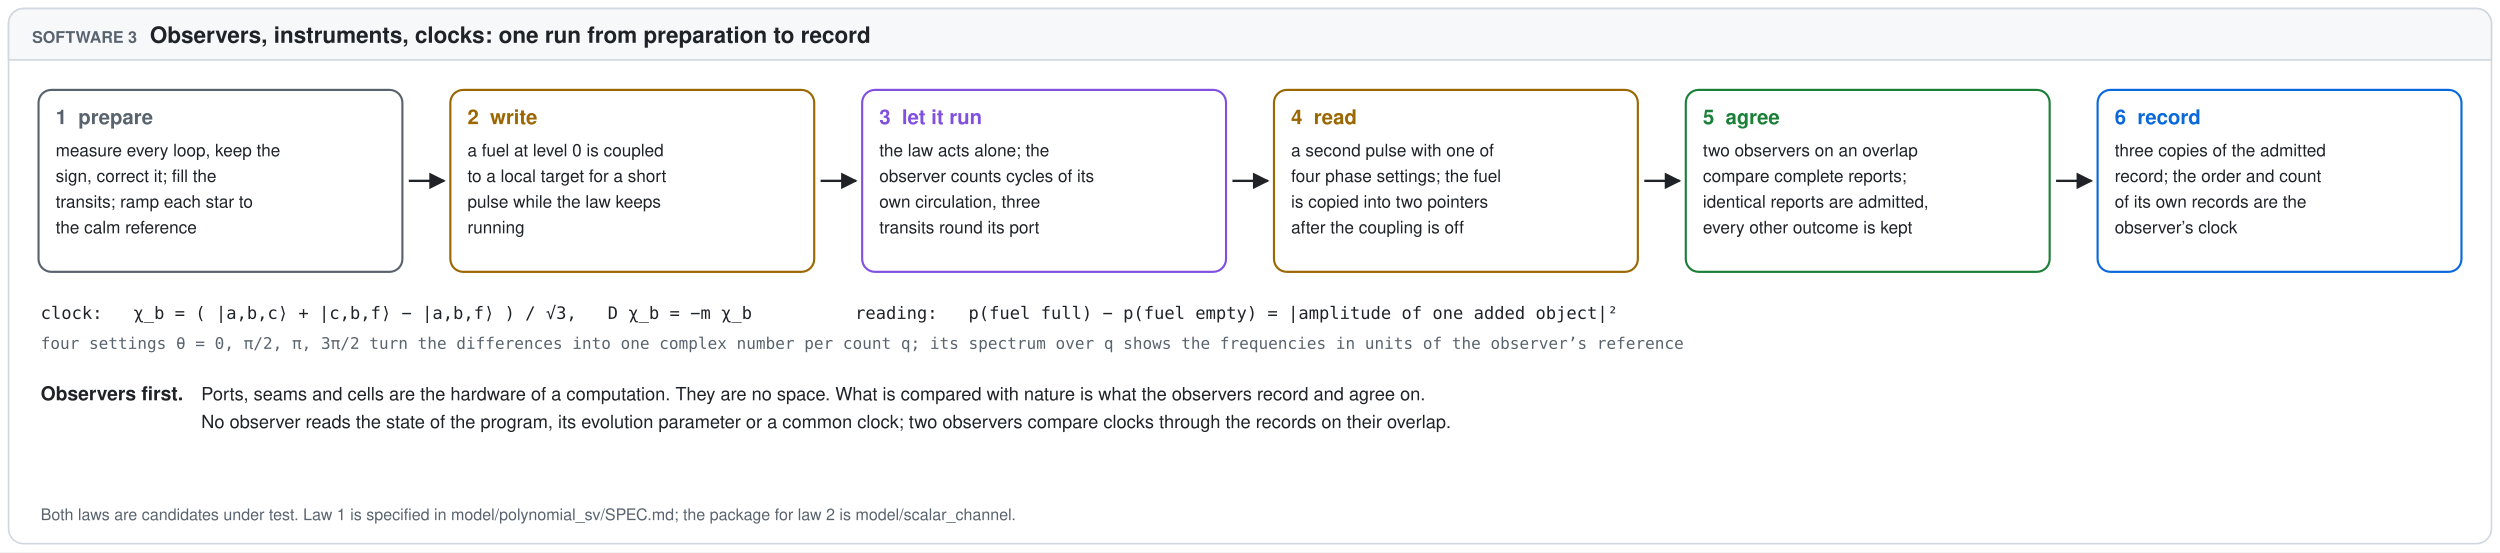
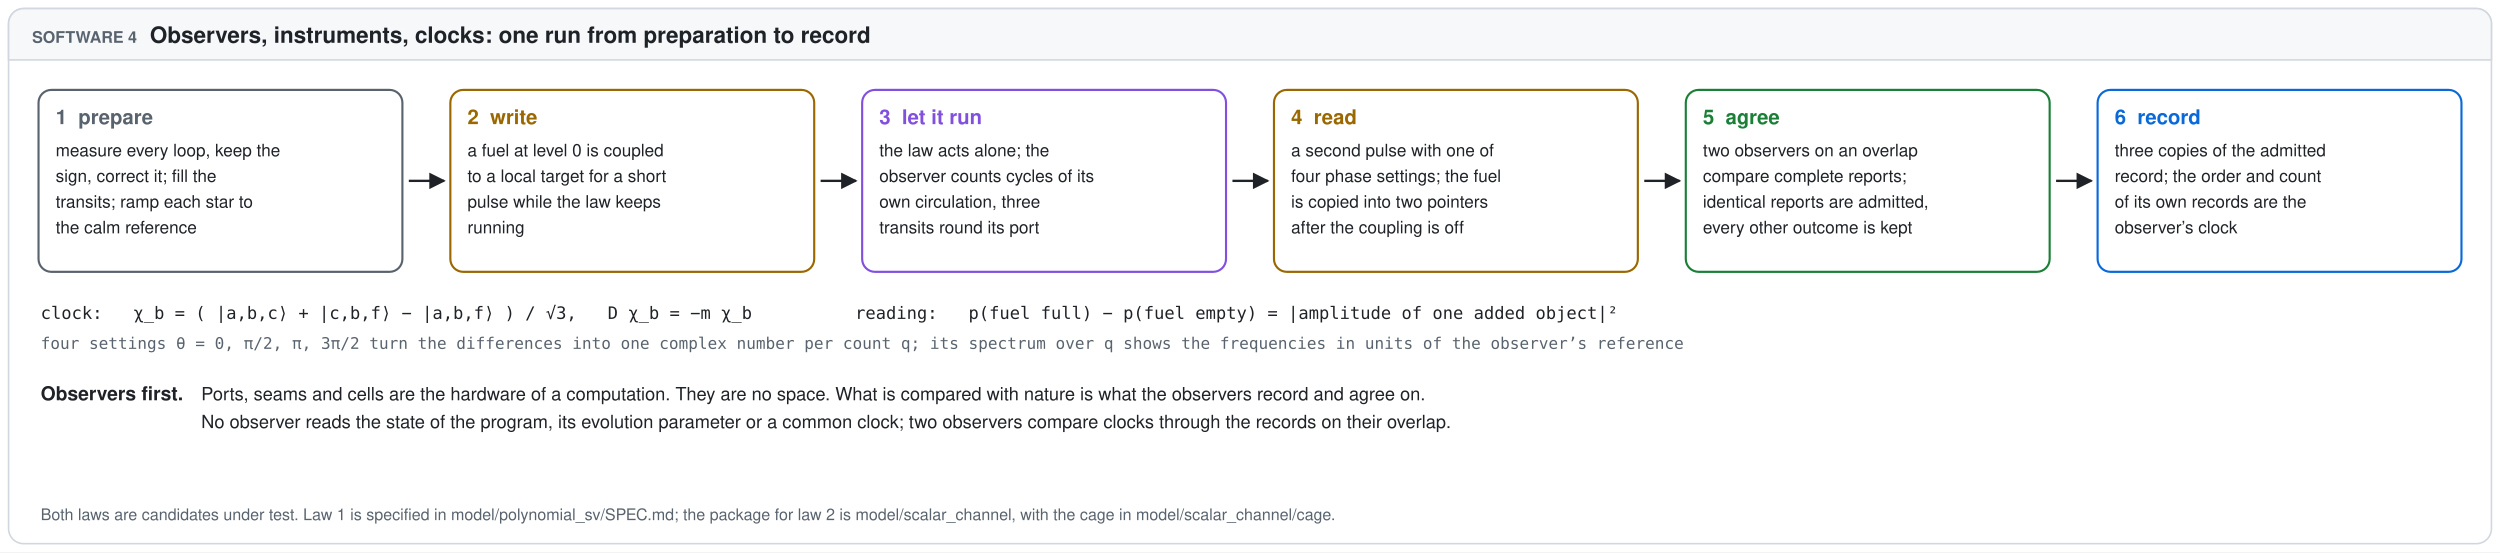
- <svg xmlns="http://www.w3.org/2000/svg" viewBox="32 3464 2336 516" width="2336" height="516" role="img" aria-label="run">
+ <svg xmlns="http://www.w3.org/2000/svg" viewBox="32 4124 2336 516" width="2336" height="516" role="img" aria-label="run">
  <defs>
    <marker id="ah-1f2328" viewBox="0 0 10 10" refX="9" refY="5" markerWidth="7" markerHeight="7" orient="auto">
      <path d="M0,0 L10,5 L0,10 z" fill="#1f2328" />
    </marker>
    <marker id="as-1f2328" viewBox="0 0 10 10" refX="1" refY="5" markerWidth="7" markerHeight="7" orient="auto">
      <path d="M10,0 L0,5 L10,10 z" fill="#1f2328" />
    </marker>
    <marker id="ah-0969da" viewBox="0 0 10 10" refX="9" refY="5" markerWidth="7" markerHeight="7" orient="auto">
      <path d="M0,0 L10,5 L0,10 z" fill="#0969da" />
    </marker>
    <marker id="as-0969da" viewBox="0 0 10 10" refX="1" refY="5" markerWidth="7" markerHeight="7" orient="auto">
      <path d="M10,0 L0,5 L10,10 z" fill="#0969da" />
    </marker>
    <marker id="ah-bc4c00" viewBox="0 0 10 10" refX="9" refY="5" markerWidth="7" markerHeight="7" orient="auto">
      <path d="M0,0 L10,5 L0,10 z" fill="#bc4c00" />
    </marker>
    <marker id="as-bc4c00" viewBox="0 0 10 10" refX="1" refY="5" markerWidth="7" markerHeight="7" orient="auto">
      <path d="M10,0 L0,5 L10,10 z" fill="#bc4c00" />
    </marker>
    <marker id="ah-8250df" viewBox="0 0 10 10" refX="9" refY="5" markerWidth="7" markerHeight="7" orient="auto">
      <path d="M0,0 L10,5 L0,10 z" fill="#8250df" />
    </marker>
    <marker id="as-8250df" viewBox="0 0 10 10" refX="1" refY="5" markerWidth="7" markerHeight="7" orient="auto">
      <path d="M10,0 L0,5 L10,10 z" fill="#8250df" />
    </marker>
    <marker id="ah-1a7f37" viewBox="0 0 10 10" refX="9" refY="5" markerWidth="7" markerHeight="7" orient="auto">
      <path d="M0,0 L10,5 L0,10 z" fill="#1a7f37" />
    </marker>
    <marker id="as-1a7f37" viewBox="0 0 10 10" refX="1" refY="5" markerWidth="7" markerHeight="7" orient="auto">
      <path d="M10,0 L0,5 L10,10 z" fill="#1a7f37" />
    </marker>
    <marker id="ah-9a6700" viewBox="0 0 10 10" refX="9" refY="5" markerWidth="7" markerHeight="7" orient="auto">
      <path d="M0,0 L10,5 L0,10 z" fill="#9a6700" />
    </marker>
    <marker id="as-9a6700" viewBox="0 0 10 10" refX="1" refY="5" markerWidth="7" markerHeight="7" orient="auto">
      <path d="M10,0 L0,5 L10,10 z" fill="#9a6700" />
    </marker>
    <marker id="ah-59636e" viewBox="0 0 10 10" refX="9" refY="5" markerWidth="7" markerHeight="7" orient="auto">
      <path d="M0,0 L10,5 L0,10 z" fill="#59636e" />
    </marker>
    <marker id="as-59636e" viewBox="0 0 10 10" refX="1" refY="5" markerWidth="7" markerHeight="7" orient="auto">
      <path d="M10,0 L0,5 L10,10 z" fill="#59636e" />
    </marker>
  </defs>
-   <rect x="32" y="3464" width="2336" height="516" fill="#ffffff" />
-   <rect x="40.0" y="3472.0" width="2320.0" height="500.0" rx="14.0" fill="#ffffff" stroke="#d0d7de" stroke-width="1.50" />
-   <path d="M54.0,3472.0 h2292.0 a14,14 0 0 1 14,14 v34 h-2320.0 v-34 a14,14 0 0 1 14,-14 z" fill="#f6f8fa" stroke="#d0d7de" stroke-width="1.5" />
-   <text xml:space="preserve" x="62.0" y="3504.0" font-family="Helvetica, Arial, sans-serif" font-size="15" fill="#59636e" text-anchor="start" font-weight="bold">SOFTWARE 3</text>
-   <text xml:space="preserve" x="172.0" y="3504.0" font-family="Helvetica, Arial, sans-serif" font-size="21" fill="#1f2328" text-anchor="start" font-weight="bold">Observers, instruments, clocks: one run from preparation to record</text>
-   <rect x="68.0" y="3548.0" width="340.0" height="170.0" rx="12.0" fill="#ffffff" stroke="#59636e" stroke-width="2.00" />
-   <text xml:space="preserve" x="84.0" y="3580.0" font-family="Helvetica, Arial, sans-serif" font-size="19" fill="#59636e" text-anchor="start" font-weight="bold">1  prepare</text>
-   <text xml:space="preserve" x="84.0" y="3610.0" font-family="Helvetica, Arial, sans-serif" font-size="16" fill="#1f2328" text-anchor="start" font-weight="normal">measure every loop, keep the</text>
-   <text xml:space="preserve" x="84.0" y="3634.0" font-family="Helvetica, Arial, sans-serif" font-size="16" fill="#1f2328" text-anchor="start" font-weight="normal">sign, correct it; fill the</text>
-   <text xml:space="preserve" x="84.0" y="3658.0" font-family="Helvetica, Arial, sans-serif" font-size="16" fill="#1f2328" text-anchor="start" font-weight="normal">transits; ramp each star to</text>
-   <text xml:space="preserve" x="84.0" y="3682.0" font-family="Helvetica, Arial, sans-serif" font-size="16" fill="#1f2328" text-anchor="start" font-weight="normal">the calm reference</text>
-   <line x1="414.0" y1="3633.0" x2="447.0" y2="3633.0" stroke="#1f2328" stroke-width="2.20" marker-end="url(#ah-1f2328)" />
-   <rect x="452.8" y="3548.0" width="340.0" height="170.0" rx="12.0" fill="#ffffff" stroke="#9a6700" stroke-width="2.00" />
-   <text xml:space="preserve" x="468.8" y="3580.0" font-family="Helvetica, Arial, sans-serif" font-size="19" fill="#9a6700" text-anchor="start" font-weight="bold">2  write</text>
-   <text xml:space="preserve" x="468.8" y="3610.0" font-family="Helvetica, Arial, sans-serif" font-size="16" fill="#1f2328" text-anchor="start" font-weight="normal">a fuel at level 0 is coupled</text>
-   <text xml:space="preserve" x="468.8" y="3634.0" font-family="Helvetica, Arial, sans-serif" font-size="16" fill="#1f2328" text-anchor="start" font-weight="normal">to a local target for a short</text>
-   <text xml:space="preserve" x="468.8" y="3658.0" font-family="Helvetica, Arial, sans-serif" font-size="16" fill="#1f2328" text-anchor="start" font-weight="normal">pulse while the law keeps</text>
-   <text xml:space="preserve" x="468.8" y="3682.0" font-family="Helvetica, Arial, sans-serif" font-size="16" fill="#1f2328" text-anchor="start" font-weight="normal">running</text>
-   <line x1="798.8" y1="3633.0" x2="831.8" y2="3633.0" stroke="#1f2328" stroke-width="2.20" marker-end="url(#ah-1f2328)" />
-   <rect x="837.6" y="3548.0" width="340.0" height="170.0" rx="12.0" fill="#ffffff" stroke="#8250df" stroke-width="2.00" />
-   <text xml:space="preserve" x="853.6" y="3580.0" font-family="Helvetica, Arial, sans-serif" font-size="19" fill="#8250df" text-anchor="start" font-weight="bold">3  let it run</text>
-   <text xml:space="preserve" x="853.6" y="3610.0" font-family="Helvetica, Arial, sans-serif" font-size="16" fill="#1f2328" text-anchor="start" font-weight="normal">the law acts alone; the</text>
-   <text xml:space="preserve" x="853.6" y="3634.0" font-family="Helvetica, Arial, sans-serif" font-size="16" fill="#1f2328" text-anchor="start" font-weight="normal">observer counts cycles of its</text>
-   <text xml:space="preserve" x="853.6" y="3658.0" font-family="Helvetica, Arial, sans-serif" font-size="16" fill="#1f2328" text-anchor="start" font-weight="normal">own circulation, three</text>
-   <text xml:space="preserve" x="853.6" y="3682.0" font-family="Helvetica, Arial, sans-serif" font-size="16" fill="#1f2328" text-anchor="start" font-weight="normal">transits round its port</text>
-   <line x1="1183.6" y1="3633.0" x2="1216.6" y2="3633.0" stroke="#1f2328" stroke-width="2.20" marker-end="url(#ah-1f2328)" />
-   <rect x="1222.4" y="3548.0" width="340.0" height="170.0" rx="12.0" fill="#ffffff" stroke="#9a6700" stroke-width="2.00" />
-   <text xml:space="preserve" x="1238.4" y="3580.0" font-family="Helvetica, Arial, sans-serif" font-size="19" fill="#9a6700" text-anchor="start" font-weight="bold">4  read</text>
-   <text xml:space="preserve" x="1238.4" y="3610.0" font-family="Helvetica, Arial, sans-serif" font-size="16" fill="#1f2328" text-anchor="start" font-weight="normal">a second pulse with one of</text>
-   <text xml:space="preserve" x="1238.4" y="3634.0" font-family="Helvetica, Arial, sans-serif" font-size="16" fill="#1f2328" text-anchor="start" font-weight="normal">four phase settings; the fuel</text>
-   <text xml:space="preserve" x="1238.4" y="3658.0" font-family="Helvetica, Arial, sans-serif" font-size="16" fill="#1f2328" text-anchor="start" font-weight="normal">is copied into two pointers</text>
-   <text xml:space="preserve" x="1238.4" y="3682.0" font-family="Helvetica, Arial, sans-serif" font-size="16" fill="#1f2328" text-anchor="start" font-weight="normal">after the coupling is off</text>
-   <line x1="1568.4" y1="3633.0" x2="1601.4" y2="3633.0" stroke="#1f2328" stroke-width="2.20" marker-end="url(#ah-1f2328)" />
-   <rect x="1607.2" y="3548.0" width="340.0" height="170.0" rx="12.0" fill="#ffffff" stroke="#1a7f37" stroke-width="2.00" />
-   <text xml:space="preserve" x="1623.2" y="3580.0" font-family="Helvetica, Arial, sans-serif" font-size="19" fill="#1a7f37" text-anchor="start" font-weight="bold">5  agree</text>
-   <text xml:space="preserve" x="1623.2" y="3610.0" font-family="Helvetica, Arial, sans-serif" font-size="16" fill="#1f2328" text-anchor="start" font-weight="normal">two observers on an overlap</text>
-   <text xml:space="preserve" x="1623.2" y="3634.0" font-family="Helvetica, Arial, sans-serif" font-size="16" fill="#1f2328" text-anchor="start" font-weight="normal">compare complete reports;</text>
-   <text xml:space="preserve" x="1623.2" y="3658.0" font-family="Helvetica, Arial, sans-serif" font-size="16" fill="#1f2328" text-anchor="start" font-weight="normal">identical reports are admitted,</text>
-   <text xml:space="preserve" x="1623.2" y="3682.0" font-family="Helvetica, Arial, sans-serif" font-size="16" fill="#1f2328" text-anchor="start" font-weight="normal">every other outcome is kept</text>
-   <line x1="1953.2" y1="3633.0" x2="1986.2" y2="3633.0" stroke="#1f2328" stroke-width="2.20" marker-end="url(#ah-1f2328)" />
-   <rect x="1992.0" y="3548.0" width="340.0" height="170.0" rx="12.0" fill="#ffffff" stroke="#0969da" stroke-width="2.00" />
-   <text xml:space="preserve" x="2008.0" y="3580.0" font-family="Helvetica, Arial, sans-serif" font-size="19" fill="#0969da" text-anchor="start" font-weight="bold">6  record</text>
-   <text xml:space="preserve" x="2008.0" y="3610.0" font-family="Helvetica, Arial, sans-serif" font-size="16" fill="#1f2328" text-anchor="start" font-weight="normal">three copies of the admitted</text>
-   <text xml:space="preserve" x="2008.0" y="3634.0" font-family="Helvetica, Arial, sans-serif" font-size="16" fill="#1f2328" text-anchor="start" font-weight="normal">record; the order and count</text>
-   <text xml:space="preserve" x="2008.0" y="3658.0" font-family="Helvetica, Arial, sans-serif" font-size="16" fill="#1f2328" text-anchor="start" font-weight="normal">of its own records are the</text>
-   <text xml:space="preserve" x="2008.0" y="3682.0" font-family="Helvetica, Arial, sans-serif" font-size="16" fill="#1f2328" text-anchor="start" font-weight="normal">observer’s clock</text>
-   <text xml:space="preserve" x="70.0" y="3762.0" font-family="Menlo, Consolas, DejaVu Sans Mono, monospace" font-size="16" fill="#1f2328" text-anchor="start" font-weight="normal">clock:   χ_b = ( |a,b,c⟩ + |c,b,f⟩ − |a,b,f⟩ ) / √3,   D χ_b = −m χ_b          reading:   p(fuel full) − p(fuel empty) = |amplitude of one added object|²</text>
-   <text xml:space="preserve" x="70.0" y="3790.0" font-family="Menlo, Consolas, DejaVu Sans Mono, monospace" font-size="15" fill="#59636e" text-anchor="start" font-weight="normal">four settings θ = 0, π/2, π, 3π/2 turn the differences into one complex number per count q; its spectrum over q shows the frequencies in units of the observer’s reference</text>
-   <text xml:space="preserve" x="70.0" y="3838.0" font-family="Helvetica, Arial, sans-serif" font-size="18" fill="#1f2328" text-anchor="start" font-weight="bold">Observers first.</text>
-   <text xml:space="preserve" x="220.0" y="3838.0" font-family="Helvetica, Arial, sans-serif" font-size="17" fill="#1f2328" text-anchor="start" font-weight="normal">Ports, seams and cells are the hardware of a computation. They are no space. What is compared with nature is what the observers record and agree on.</text>
-   <text xml:space="preserve" x="220.0" y="3864.0" font-family="Helvetica, Arial, sans-serif" font-size="17" fill="#1f2328" text-anchor="start" font-weight="normal">No observer reads the state of the program, its evolution parameter or a common clock; two observers compare clocks through the records on their overlap.</text>
-   <text xml:space="preserve" x="70.0" y="3950.0" font-family="Helvetica, Arial, sans-serif" font-size="15" fill="#59636e" text-anchor="start" font-weight="normal">Both laws are candidates under test. Law 1 is specified in model/polynomial_sv/SPEC.md; the package for law 2 is model/scalar_channel.</text>
+   <rect x="32" y="4124" width="2336" height="516" fill="#ffffff" />
+   <rect x="40.0" y="4132.0" width="2320.0" height="500.0" rx="14.0" fill="#ffffff" stroke="#d0d7de" stroke-width="1.50" />
+   <path d="M54.0,4132.0 h2292.0 a14,14 0 0 1 14,14 v34 h-2320.0 v-34 a14,14 0 0 1 14,-14 z" fill="#f6f8fa" stroke="#d0d7de" stroke-width="1.5" />
+   <text xml:space="preserve" x="62.0" y="4164.0" font-family="Helvetica, Arial, sans-serif" font-size="15" fill="#59636e" text-anchor="start" font-weight="bold">SOFTWARE 4</text>
+   <text xml:space="preserve" x="172.0" y="4164.0" font-family="Helvetica, Arial, sans-serif" font-size="21" fill="#1f2328" text-anchor="start" font-weight="bold">Observers, instruments, clocks: one run from preparation to record</text>
+   <rect x="68.0" y="4208.0" width="340.0" height="170.0" rx="12.0" fill="#ffffff" stroke="#59636e" stroke-width="2.00" />
+   <text xml:space="preserve" x="84.0" y="4240.0" font-family="Helvetica, Arial, sans-serif" font-size="19" fill="#59636e" text-anchor="start" font-weight="bold">1  prepare</text>
+   <text xml:space="preserve" x="84.0" y="4270.0" font-family="Helvetica, Arial, sans-serif" font-size="16" fill="#1f2328" text-anchor="start" font-weight="normal">measure every loop, keep the</text>
+   <text xml:space="preserve" x="84.0" y="4294.0" font-family="Helvetica, Arial, sans-serif" font-size="16" fill="#1f2328" text-anchor="start" font-weight="normal">sign, correct it; fill the</text>
+   <text xml:space="preserve" x="84.0" y="4318.0" font-family="Helvetica, Arial, sans-serif" font-size="16" fill="#1f2328" text-anchor="start" font-weight="normal">transits; ramp each star to</text>
+   <text xml:space="preserve" x="84.0" y="4342.0" font-family="Helvetica, Arial, sans-serif" font-size="16" fill="#1f2328" text-anchor="start" font-weight="normal">the calm reference</text>
+   <line x1="414.0" y1="4293.0" x2="447.0" y2="4293.0" stroke="#1f2328" stroke-width="2.20" marker-end="url(#ah-1f2328)" />
+   <rect x="452.8" y="4208.0" width="340.0" height="170.0" rx="12.0" fill="#ffffff" stroke="#9a6700" stroke-width="2.00" />
+   <text xml:space="preserve" x="468.8" y="4240.0" font-family="Helvetica, Arial, sans-serif" font-size="19" fill="#9a6700" text-anchor="start" font-weight="bold">2  write</text>
+   <text xml:space="preserve" x="468.8" y="4270.0" font-family="Helvetica, Arial, sans-serif" font-size="16" fill="#1f2328" text-anchor="start" font-weight="normal">a fuel at level 0 is coupled</text>
+   <text xml:space="preserve" x="468.8" y="4294.0" font-family="Helvetica, Arial, sans-serif" font-size="16" fill="#1f2328" text-anchor="start" font-weight="normal">to a local target for a short</text>
+   <text xml:space="preserve" x="468.8" y="4318.0" font-family="Helvetica, Arial, sans-serif" font-size="16" fill="#1f2328" text-anchor="start" font-weight="normal">pulse while the law keeps</text>
+   <text xml:space="preserve" x="468.8" y="4342.0" font-family="Helvetica, Arial, sans-serif" font-size="16" fill="#1f2328" text-anchor="start" font-weight="normal">running</text>
+   <line x1="798.8" y1="4293.0" x2="831.8" y2="4293.0" stroke="#1f2328" stroke-width="2.20" marker-end="url(#ah-1f2328)" />
+   <rect x="837.6" y="4208.0" width="340.0" height="170.0" rx="12.0" fill="#ffffff" stroke="#8250df" stroke-width="2.00" />
+   <text xml:space="preserve" x="853.6" y="4240.0" font-family="Helvetica, Arial, sans-serif" font-size="19" fill="#8250df" text-anchor="start" font-weight="bold">3  let it run</text>
+   <text xml:space="preserve" x="853.6" y="4270.0" font-family="Helvetica, Arial, sans-serif" font-size="16" fill="#1f2328" text-anchor="start" font-weight="normal">the law acts alone; the</text>
+   <text xml:space="preserve" x="853.6" y="4294.0" font-family="Helvetica, Arial, sans-serif" font-size="16" fill="#1f2328" text-anchor="start" font-weight="normal">observer counts cycles of its</text>
+   <text xml:space="preserve" x="853.6" y="4318.0" font-family="Helvetica, Arial, sans-serif" font-size="16" fill="#1f2328" text-anchor="start" font-weight="normal">own circulation, three</text>
+   <text xml:space="preserve" x="853.6" y="4342.0" font-family="Helvetica, Arial, sans-serif" font-size="16" fill="#1f2328" text-anchor="start" font-weight="normal">transits round its port</text>
+   <line x1="1183.6" y1="4293.0" x2="1216.6" y2="4293.0" stroke="#1f2328" stroke-width="2.20" marker-end="url(#ah-1f2328)" />
+   <rect x="1222.4" y="4208.0" width="340.0" height="170.0" rx="12.0" fill="#ffffff" stroke="#9a6700" stroke-width="2.00" />
+   <text xml:space="preserve" x="1238.4" y="4240.0" font-family="Helvetica, Arial, sans-serif" font-size="19" fill="#9a6700" text-anchor="start" font-weight="bold">4  read</text>
+   <text xml:space="preserve" x="1238.4" y="4270.0" font-family="Helvetica, Arial, sans-serif" font-size="16" fill="#1f2328" text-anchor="start" font-weight="normal">a second pulse with one of</text>
+   <text xml:space="preserve" x="1238.4" y="4294.0" font-family="Helvetica, Arial, sans-serif" font-size="16" fill="#1f2328" text-anchor="start" font-weight="normal">four phase settings; the fuel</text>
+   <text xml:space="preserve" x="1238.4" y="4318.0" font-family="Helvetica, Arial, sans-serif" font-size="16" fill="#1f2328" text-anchor="start" font-weight="normal">is copied into two pointers</text>
+   <text xml:space="preserve" x="1238.4" y="4342.0" font-family="Helvetica, Arial, sans-serif" font-size="16" fill="#1f2328" text-anchor="start" font-weight="normal">after the coupling is off</text>
+   <line x1="1568.4" y1="4293.0" x2="1601.4" y2="4293.0" stroke="#1f2328" stroke-width="2.20" marker-end="url(#ah-1f2328)" />
+   <rect x="1607.2" y="4208.0" width="340.0" height="170.0" rx="12.0" fill="#ffffff" stroke="#1a7f37" stroke-width="2.00" />
+   <text xml:space="preserve" x="1623.2" y="4240.0" font-family="Helvetica, Arial, sans-serif" font-size="19" fill="#1a7f37" text-anchor="start" font-weight="bold">5  agree</text>
+   <text xml:space="preserve" x="1623.2" y="4270.0" font-family="Helvetica, Arial, sans-serif" font-size="16" fill="#1f2328" text-anchor="start" font-weight="normal">two observers on an overlap</text>
+   <text xml:space="preserve" x="1623.2" y="4294.0" font-family="Helvetica, Arial, sans-serif" font-size="16" fill="#1f2328" text-anchor="start" font-weight="normal">compare complete reports;</text>
+   <text xml:space="preserve" x="1623.2" y="4318.0" font-family="Helvetica, Arial, sans-serif" font-size="16" fill="#1f2328" text-anchor="start" font-weight="normal">identical reports are admitted,</text>
+   <text xml:space="preserve" x="1623.2" y="4342.0" font-family="Helvetica, Arial, sans-serif" font-size="16" fill="#1f2328" text-anchor="start" font-weight="normal">every other outcome is kept</text>
+   <line x1="1953.2" y1="4293.0" x2="1986.2" y2="4293.0" stroke="#1f2328" stroke-width="2.20" marker-end="url(#ah-1f2328)" />
+   <rect x="1992.0" y="4208.0" width="340.0" height="170.0" rx="12.0" fill="#ffffff" stroke="#0969da" stroke-width="2.00" />
+   <text xml:space="preserve" x="2008.0" y="4240.0" font-family="Helvetica, Arial, sans-serif" font-size="19" fill="#0969da" text-anchor="start" font-weight="bold">6  record</text>
+   <text xml:space="preserve" x="2008.0" y="4270.0" font-family="Helvetica, Arial, sans-serif" font-size="16" fill="#1f2328" text-anchor="start" font-weight="normal">three copies of the admitted</text>
+   <text xml:space="preserve" x="2008.0" y="4294.0" font-family="Helvetica, Arial, sans-serif" font-size="16" fill="#1f2328" text-anchor="start" font-weight="normal">record; the order and count</text>
+   <text xml:space="preserve" x="2008.0" y="4318.0" font-family="Helvetica, Arial, sans-serif" font-size="16" fill="#1f2328" text-anchor="start" font-weight="normal">of its own records are the</text>
+   <text xml:space="preserve" x="2008.0" y="4342.0" font-family="Helvetica, Arial, sans-serif" font-size="16" fill="#1f2328" text-anchor="start" font-weight="normal">observer’s clock</text>
+   <text xml:space="preserve" x="70.0" y="4422.0" font-family="Menlo, Consolas, DejaVu Sans Mono, monospace" font-size="16" fill="#1f2328" text-anchor="start" font-weight="normal">clock:   χ_b = ( |a,b,c⟩ + |c,b,f⟩ − |a,b,f⟩ ) / √3,   D χ_b = −m χ_b          reading:   p(fuel full) − p(fuel empty) = |amplitude of one added object|²</text>
+   <text xml:space="preserve" x="70.0" y="4450.0" font-family="Menlo, Consolas, DejaVu Sans Mono, monospace" font-size="15" fill="#59636e" text-anchor="start" font-weight="normal">four settings θ = 0, π/2, π, 3π/2 turn the differences into one complex number per count q; its spectrum over q shows the frequencies in units of the observer’s reference</text>
+   <text xml:space="preserve" x="70.0" y="4498.0" font-family="Helvetica, Arial, sans-serif" font-size="18" fill="#1f2328" text-anchor="start" font-weight="bold">Observers first.</text>
+   <text xml:space="preserve" x="220.0" y="4498.0" font-family="Helvetica, Arial, sans-serif" font-size="17" fill="#1f2328" text-anchor="start" font-weight="normal">Ports, seams and cells are the hardware of a computation. They are no space. What is compared with nature is what the observers record and agree on.</text>
+   <text xml:space="preserve" x="220.0" y="4524.0" font-family="Helvetica, Arial, sans-serif" font-size="17" fill="#1f2328" text-anchor="start" font-weight="normal">No observer reads the state of the program, its evolution parameter or a common clock; two observers compare clocks through the records on their overlap.</text>
+   <text xml:space="preserve" x="70.0" y="4610.0" font-family="Helvetica, Arial, sans-serif" font-size="15" fill="#59636e" text-anchor="start" font-weight="normal">Both laws are candidates under test. Law 1 is specified in model/polynomial_sv/SPEC.md; the package for law 2 is model/scalar_channel, with the cage in model/scalar_channel/cage.</text>
</svg>
